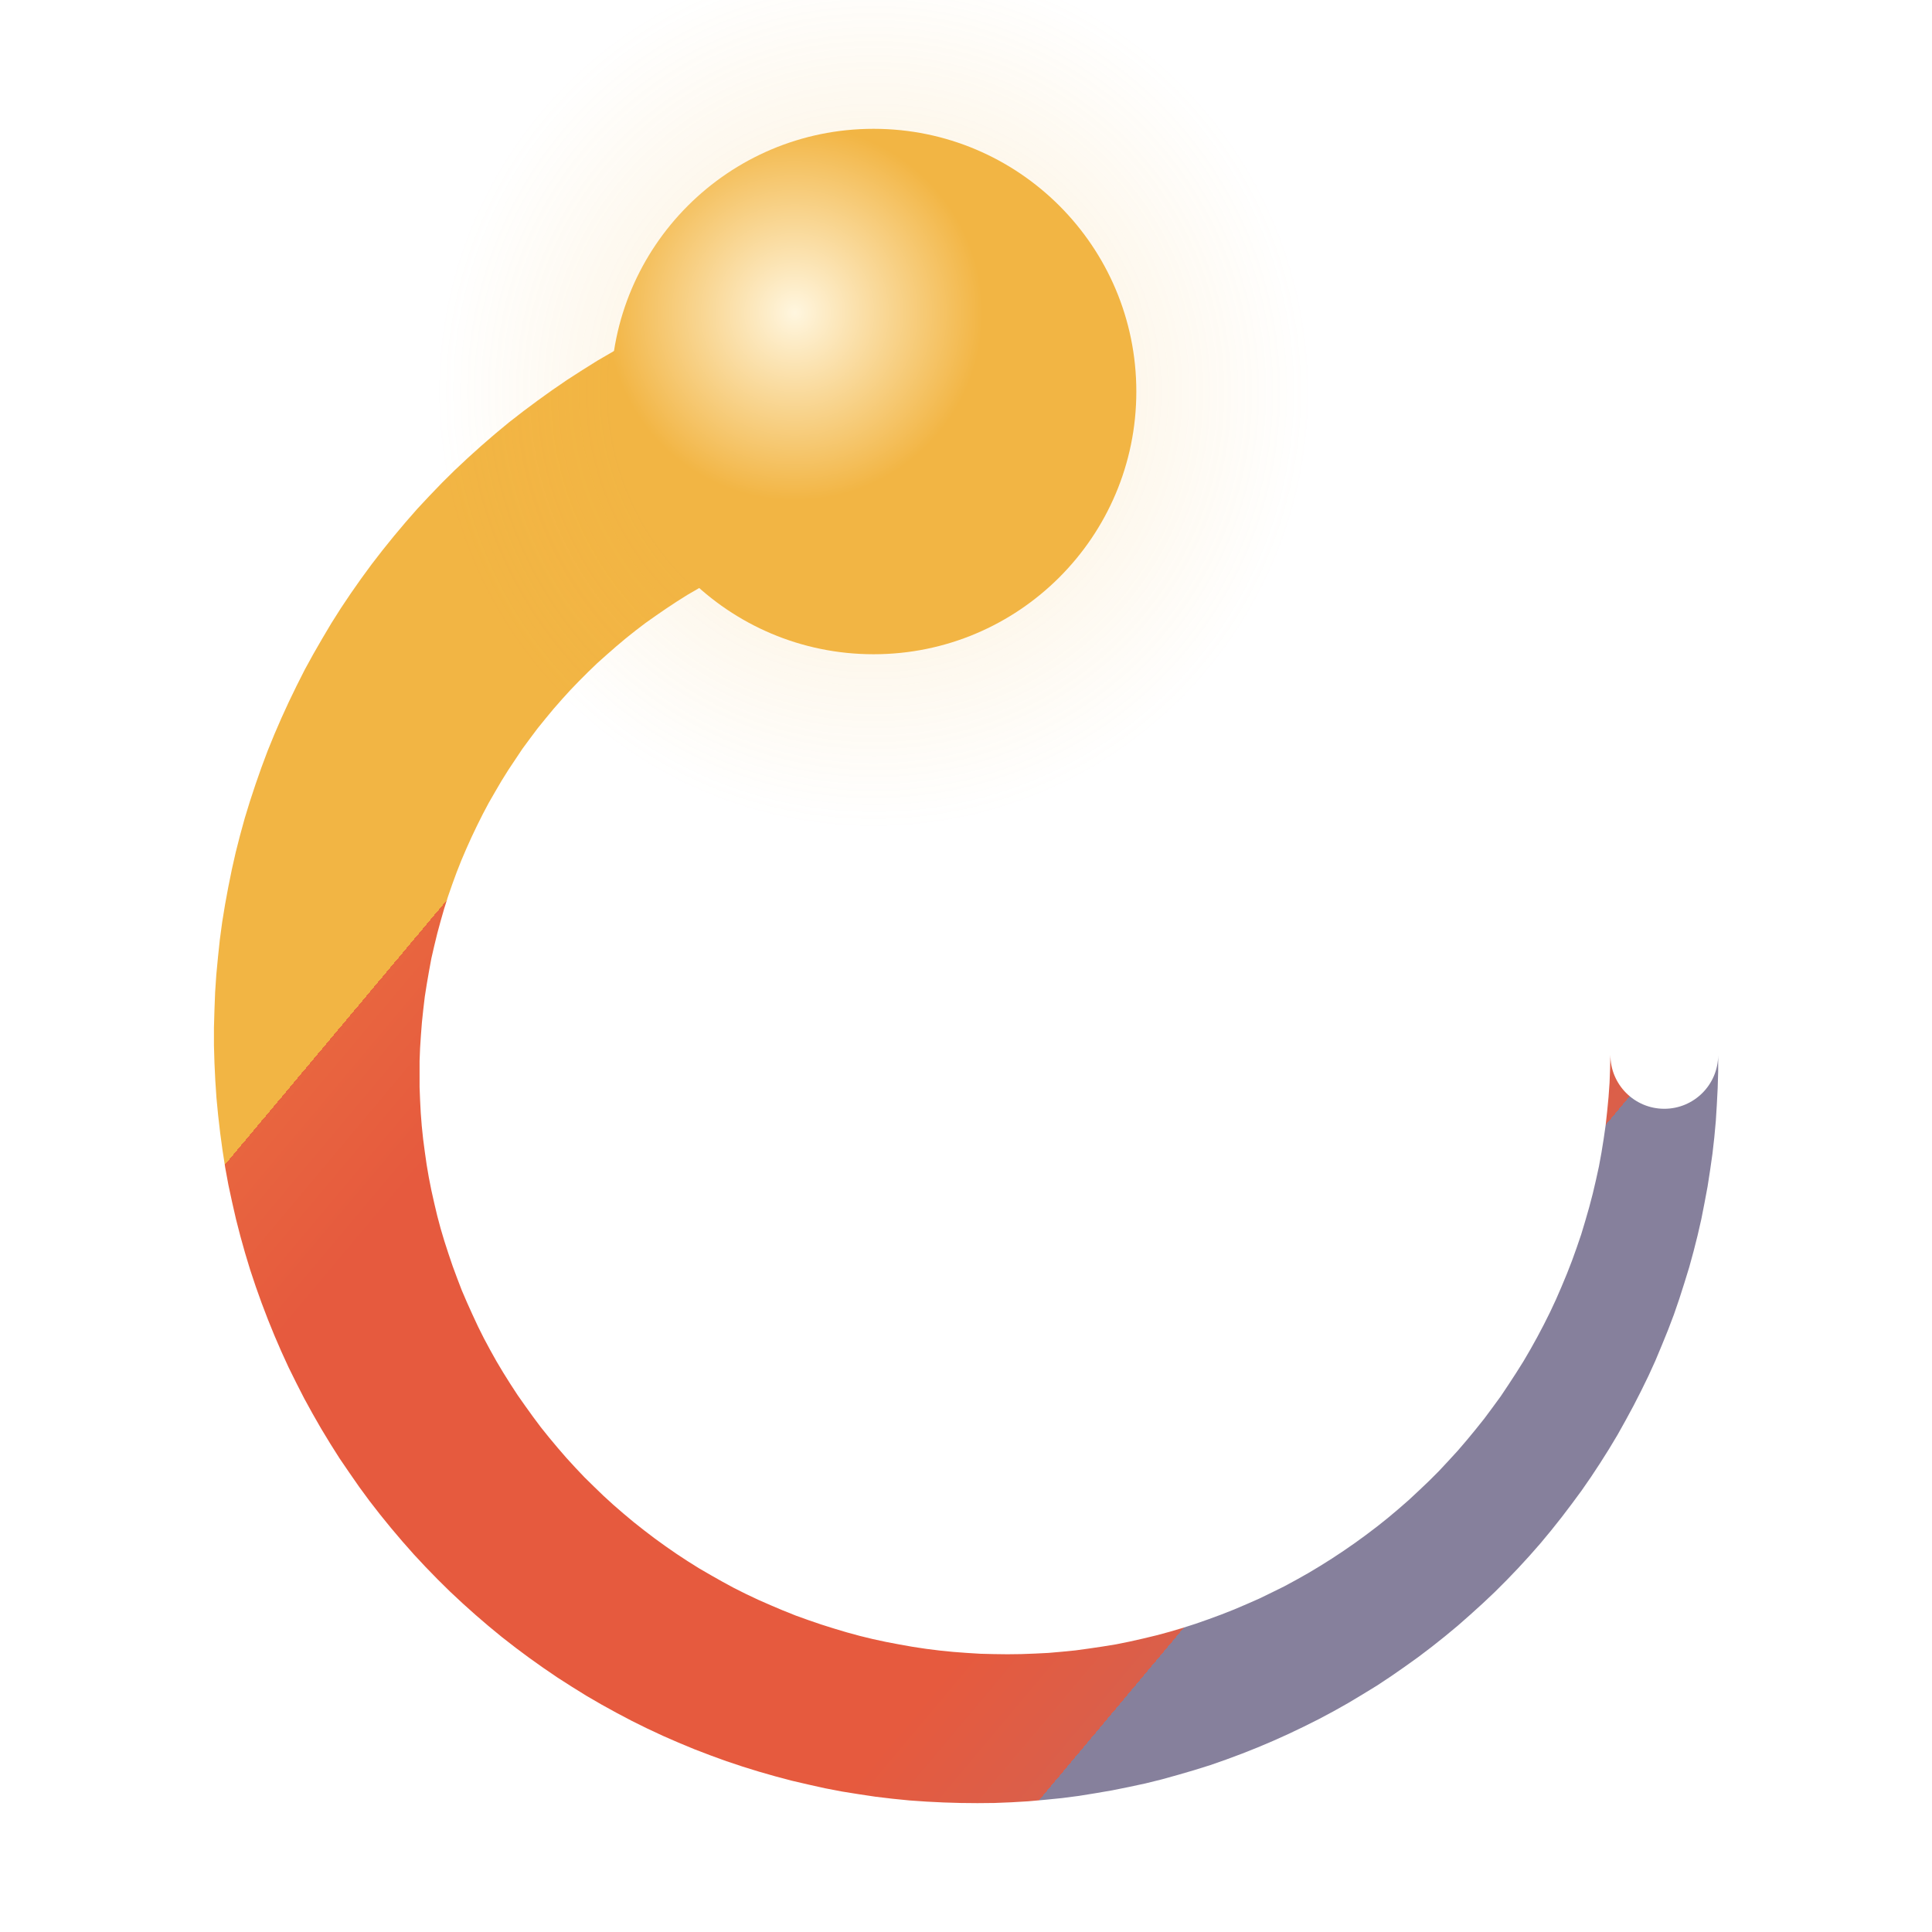
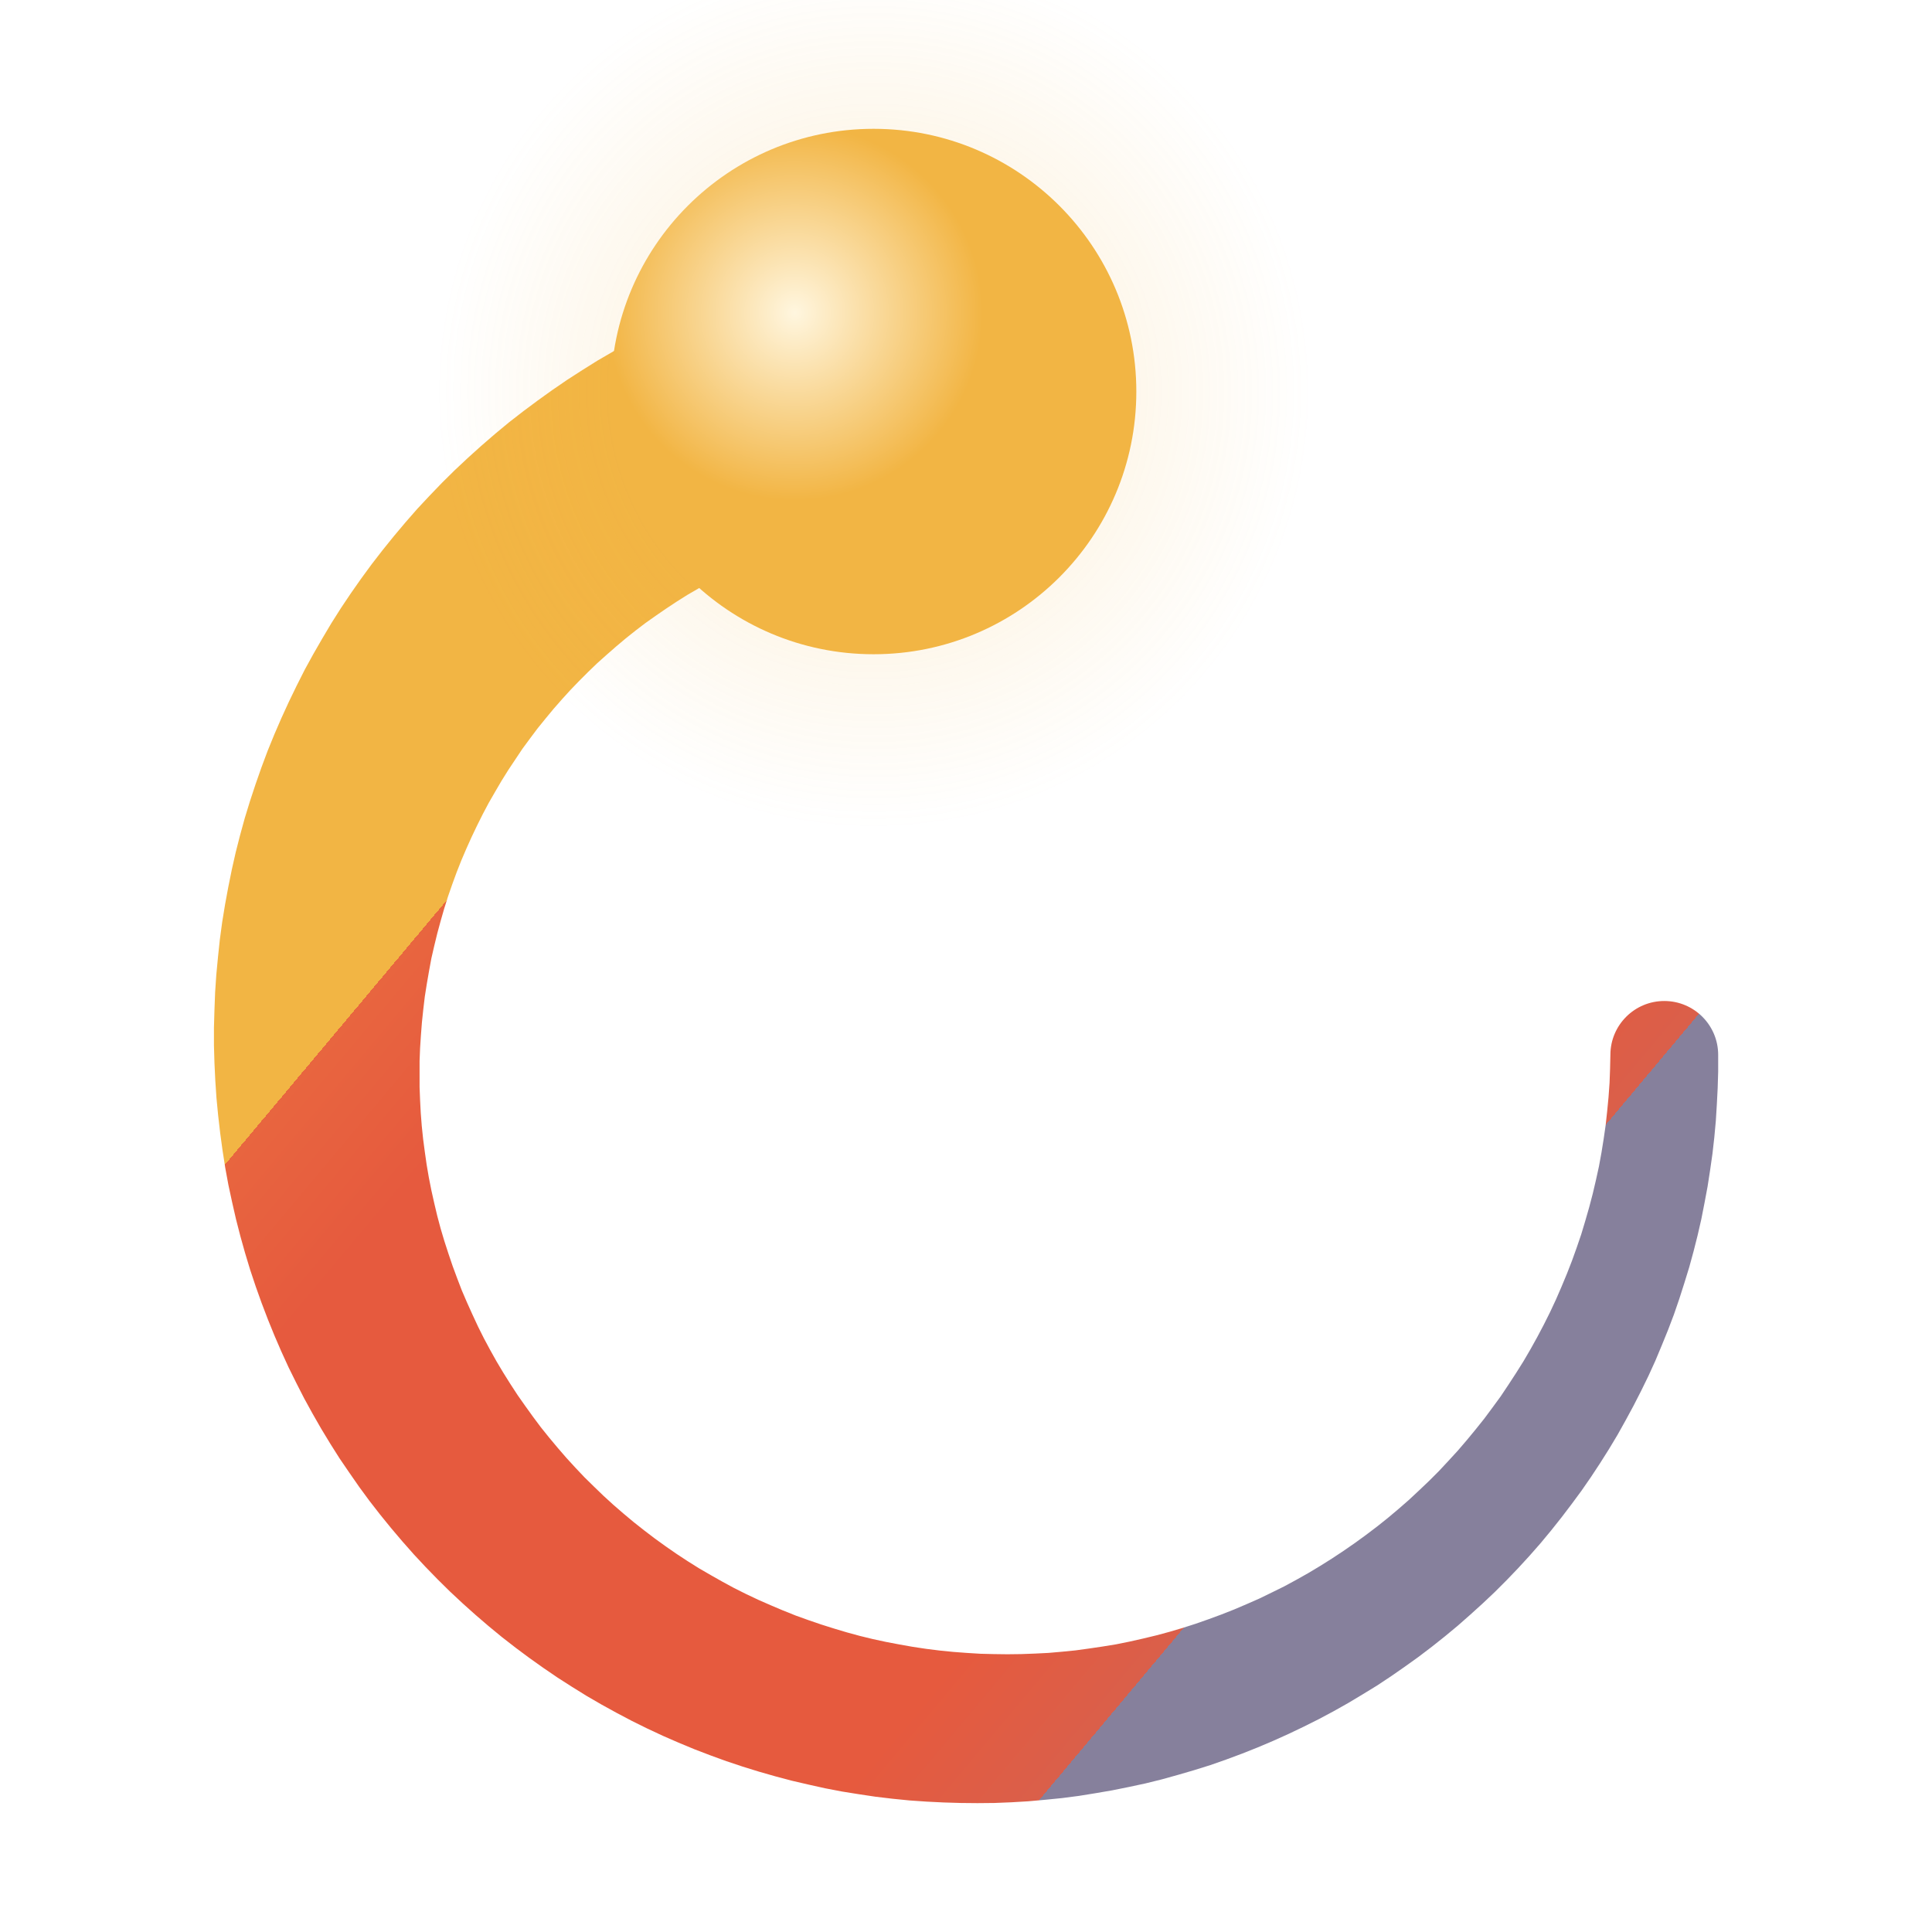
<svg xmlns="http://www.w3.org/2000/svg" viewBox="0 0 120 120">
  <defs>
    <linearGradient id="ff-fv-laco16-dn-g" gradientUnits="userSpaceOnUse" x1="100" y1="60" x2="53.05" y2="20.61">
      <stop offset="0" stop-color="#86809C" />
      <stop offset="0" stop-color="#B06F73" />
      <stop offset="0" stop-color="#DA5F4A" />
      <stop offset="0.15" stop-color="#E65A3E" />
      <stop offset="0.5" stop-color="#E65A3E" />
      <stop offset="0.85" stop-color="#E65A3E" />
      <stop offset="1" stop-color="#E8653F" />
      <stop offset="1" stop-color="#ED8D41" />
      <stop offset="1" stop-color="#F2B544" />
    </linearGradient>
    <radialGradient id="ff-fv-laco16-dn-h" cx="53.05" cy="20.61" r="26" gradientUnits="userSpaceOnUse">
      <stop offset="0" stop-color="#F2B544" stop-opacity="0.55" />
      <stop offset="0.35" stop-color="#F2B544" stop-opacity="0.16" />
      <stop offset="1" stop-color="#F2B544" stop-opacity="0" />
    </radialGradient>
    <radialGradient id="ff-fv-laco16-dn-c" cx="48.37" cy="15.93" r="20.28" gradientUnits="userSpaceOnUse">
      <stop offset="0" stop-color="#FFF6DF" />
      <stop offset="0.55" stop-color="#F2B544" />
      <stop offset="1" stop-color="#F2B544" />
    </radialGradient>
  </defs>
  <g transform="translate(-1.23 2.76) scale(1.04602)">
-     <path d="M96.8,59.99L96.78,60.84 96.75,61.66 96.69,62.5 96.61,63.33 96.52,64.16 96.4,64.99 96.27,65.8 96.12,66.62 95.94,67.44 95.75,68.25 95.54,69.05 95.31,69.85 95.07,70.65 94.8,71.44 94.52,72.22 94.22,72.99 93.9,73.76 93.57,74.52 93.22,75.27 92.85,76.01 92.46,76.75 92.06,77.47 91.64,78.19 91.2,78.89 90.75,79.58 90.29,80.27 89.8,80.94 89.31,81.6 88.79,82.25 88.27,82.88 87.73,83.51 87.17,84.12 86.61,84.72 86.03,85.3 85.43,85.87 84.83,86.43 84.21,86.97 83.58,87.5 82.94,88.01 82.28,88.51 81.62,88.99 80.94,89.46 80.26,89.91 79.56,90.35 78.86,90.77 78.15,91.17 77.43,91.56 76.7,91.92 75.96,92.28 75.21,92.61 74.46,92.93 73.7,93.23 72.94,93.51 72.17,93.78 71.39,94.03 70.61,94.26 69.83,94.47 69.04,94.66 68.24,94.84 67.45,95 66.65,95.13 65.84,95.25 65.04,95.36 64.23,95.44 63.43,95.51 62.62,95.55 61.81,95.58 61,95.59 60.19,95.58 59.39,95.56 58.58,95.51 57.78,95.45 56.98,95.37 56.18,95.27 55.38,95.15 54.59,95.01 53.8,94.86 53.01,94.69 52.23,94.5 51.46,94.29 50.69,94.06 49.93,93.82 49.17,93.56 48.42,93.29 47.67,92.99 46.94,92.68 46.21,92.36 45.49,92.02 44.77,91.66 44.07,91.28 43.38,90.89 42.69,90.49 42.02,90.07 41.35,89.63 40.7,89.18 40.05,88.71 39.42,88.23 38.8,87.74 38.19,87.23 37.59,86.71 37.01,86.18 36.44,85.63 35.88,85.08 35.34,84.51 34.8,83.92 34.29,83.33 33.78,82.72 33.29,82.11 32.82,81.48 32.36,80.84 31.91,80.2 31.48,79.54 31.06,78.87 30.66,78.2 30.28,77.52 29.91,76.83 29.56,76.13 29.23,75.42 28.91,74.71 28.6,73.99 28.32,73.26 28.05,72.53 27.8,71.79 27.56,71.05 27.34,70.31 27.14,69.56 26.96,68.8 26.79,68.04 26.64,67.28 26.51,66.52 26.4,65.75 26.3,64.99 26.22,64.22 26.16,63.45 26.12,62.68 26.09,61.91 26.09,61.13 26.09,60.36 26.12,59.6 26.17,58.83 26.23,58.06 26.31,57.3 26.4,56.54 26.52,55.78 26.65,55.03 26.79,54.27 26.96,53.53 27.14,52.79 27.34,52.05 27.55,51.32 27.78,50.59 28.03,49.87 28.29,49.16 28.57,48.45 28.87,47.75 29.18,47.06 29.51,46.37 29.85,45.69 30.2,45.03 30.58,44.37 30.96,43.72 31.36,43.08 31.78,42.45 32.2,41.82 32.65,41.21 33.1,40.61 33.57,40.03 34.05,39.45 34.55,38.88 35.05,38.33 35.57,37.79 36.1,37.26 36.64,36.74 37.2,36.24 37.76,35.75 38.33,35.27 38.92,34.8 39.51,34.35 40.12,33.92 40.73,33.5 41.35,33.09 42,32.68 42.64,32.31 43.29,31.94 43.94,31.6 44.61,31.26 45.27,30.95 45.95,30.65 46.63,30.36 47.32,30.09 48.01,29.84 48.71,29.6 49.41,29.38 50.09,29.18 50.8,28.99 51.54,28.81 52.26,28.66 52.95,28.52 53.67,28.4 54.42,28.29A7.8,7.8 0 0 1 51.69,12.93L50.65,13.15 49.6,13.4 48.53,13.69 47.49,13.99 46.48,14.3 45.45,14.65 44.41,15.02 43.41,15.42 42.41,15.83 41.42,16.27 40.45,16.73 39.48,17.21 38.53,17.71 37.59,18.23 36.66,18.77 35.75,19.34 34.85,19.92 33.96,20.53 33.11,21.14 32.25,21.78 31.4,22.44 30.58,23.12 29.77,23.82 28.97,24.54 28.19,25.27 27.43,26.02 26.69,26.79 25.96,27.57 25.26,28.37 24.57,29.19 23.9,30.02 23.25,30.86 22.62,31.72 22.01,32.59 21.42,33.47 20.85,34.37 20.31,35.28 19.78,36.2 19.27,37.13 18.79,38.08 18.33,39.03 17.89,39.99 17.47,40.96 17.07,41.94 16.7,42.93 16.35,43.93 16.02,44.93 15.71,45.94 15.43,46.96 15.17,47.98 14.94,49 14.73,50.04 14.54,51.07 14.37,52.11 14.23,53.15 14.12,54.19 14.02,55.24 13.95,56.28 13.91,57.33 13.88,58.38 13.88,59.43 13.91,60.47 13.96,61.52 14.03,62.56 14.13,63.6 14.25,64.64 14.39,65.67 14.55,66.7 14.74,67.73 14.96,68.75 15.19,69.76 15.45,70.77 15.73,71.77 16.03,72.76 16.36,73.75 16.71,74.73 17.08,75.7 17.47,76.66 17.88,77.61 18.31,78.55 18.77,79.48 19.24,80.4 19.74,81.31 20.25,82.2 20.79,83.09 21.34,83.96 21.92,84.81 22.51,85.66 23.12,86.49 23.75,87.3 24.4,88.1 25.07,88.89 25.75,89.66 26.45,90.41 27.17,91.15 27.9,91.87 28.65,92.57 29.41,93.25 30.19,93.92 30.98,94.57 31.79,95.2 32.61,95.81 33.44,96.4 34.29,96.98 35.15,97.53 36.02,98.07 36.9,98.58 37.79,99.07 38.7,99.55 39.61,100 40.53,100.43 41.47,100.84 42.41,101.23 43.35,101.59 44.31,101.94 45.27,102.26 46.24,102.56 47.22,102.84 48.2,103.1 49.19,103.33 50.18,103.55 51.17,103.74 52.17,103.9 53.17,104.05 54.18,104.17 55.18,104.27 56.19,104.34 57.2,104.39 58.21,104.42 59.22,104.43 60.23,104.42 61.23,104.38 62.24,104.32 63.24,104.23 64.24,104.13 65.24,104 66.23,103.84 67.22,103.67 68.21,103.47 69.19,103.26 70.16,103.02 71.13,102.75 72.09,102.47 73.05,102.17 73.99,101.84 74.93,101.49 75.86,101.12 76.78,100.73 77.69,100.32 78.59,99.89 79.49,99.44 80.37,98.97 81.24,98.48 82.09,97.97 82.94,97.45 83.77,96.9 84.59,96.33 85.4,95.75 86.19,95.15 86.97,94.53 87.73,93.9 88.48,93.24 89.22,92.57 89.94,91.89 90.64,91.19 91.33,90.47 92,89.74 92.65,89 93.28,88.24 93.9,87.46 94.5,86.67 95.09,85.87 95.65,85.06 96.19,84.24 96.72,83.4 97.23,82.55 97.71,81.69 98.18,80.82 98.63,79.94 99.06,79.06 99.47,78.16 99.85,77.25 100.22,76.34 100.57,75.42 100.89,74.49 101.19,73.55 101.48,72.61 101.74,71.66 101.98,70.71 102.2,69.75 102.39,68.78 102.57,67.82 102.72,66.85 102.86,65.87 102.97,64.9 103.06,63.92 103.12,62.95 103.17,61.97 103.2,60.98 103.2,60.01A3.2,3.2 0 0 1 96.8,59.99Z" fill="url(#ff-fv-laco16-dn-g)" />
+     <path d="M96.8,59.99L96.78,60.84 96.75,61.66 96.69,62.5 96.61,63.33 96.52,64.16 96.4,64.99 96.27,65.8 96.12,66.62 95.94,67.44 95.75,68.25 95.54,69.05 95.31,69.85 95.07,70.65 94.8,71.44 94.52,72.22 94.22,72.99 93.9,73.76 93.57,74.52 93.22,75.27 92.85,76.01 92.46,76.75 92.06,77.47 91.64,78.19 91.2,78.89 90.75,79.58 90.29,80.27 89.8,80.94 89.31,81.6 88.79,82.25 88.27,82.88 87.73,83.51 87.17,84.12 86.61,84.72 86.03,85.3 85.43,85.87 84.83,86.43 84.21,86.97 83.58,87.5 82.94,88.01 82.28,88.51 81.62,88.99 80.94,89.46 80.26,89.91 79.56,90.35 78.86,90.77 78.15,91.17 77.43,91.56 76.7,91.92 75.96,92.28 75.21,92.61 74.46,92.93 73.7,93.23 72.94,93.51 72.17,93.78 71.39,94.03 70.61,94.26 69.83,94.47 69.04,94.66 68.24,94.84 67.45,95 66.65,95.13 65.84,95.25 65.04,95.36 64.23,95.44 63.43,95.51 62.62,95.55 61.81,95.58 61,95.59 60.19,95.58 59.39,95.56 58.58,95.51 57.78,95.45 56.98,95.37 56.18,95.27 55.38,95.15 54.59,95.01 53.8,94.86 53.01,94.69 52.23,94.5 51.46,94.29 50.69,94.06 49.93,93.82 49.17,93.56 48.42,93.29 47.67,92.99 46.94,92.68 46.21,92.36 45.49,92.02 44.77,91.66 44.07,91.28 43.38,90.89 42.69,90.49 42.02,90.07 41.35,89.63 40.7,89.18 40.05,88.71 39.42,88.23 38.8,87.74 38.19,87.23 37.59,86.71 37.01,86.18 36.44,85.63 35.88,85.08 35.34,84.51 34.8,83.92 34.29,83.33 33.78,82.72 33.29,82.11 32.82,81.48 32.36,80.84 31.91,80.2 31.48,79.54 31.06,78.87 30.66,78.2 30.28,77.52 29.91,76.83 29.56,76.13 29.23,75.42 28.91,74.71 28.6,73.99 28.32,73.26 28.05,72.53 27.8,71.79 27.56,71.05 27.34,70.31 27.14,69.56 26.96,68.8 26.79,68.04 26.64,67.28 26.51,66.52 26.4,65.75 26.3,64.99 26.22,64.22 26.16,63.45 26.12,62.68 26.09,61.91 26.09,61.13 26.09,60.36 26.12,59.6 26.17,58.83 26.23,58.06 26.31,57.3 26.4,56.54 26.52,55.78 26.65,55.03 26.79,54.27 26.96,53.53 27.14,52.79 27.34,52.05 27.55,51.32 27.78,50.59 28.03,49.87 28.29,49.16 28.57,48.45 28.87,47.75 29.18,47.06 29.51,46.37 29.85,45.69 30.2,45.03 30.58,44.37 30.96,43.72 31.36,43.08 31.78,42.45 32.2,41.82 32.65,41.21 33.1,40.61 33.57,40.03 34.05,39.45 34.55,38.88 35.05,38.33 35.57,37.79 36.1,37.26 36.64,36.74 37.2,36.24 37.76,35.75 38.33,35.27 38.92,34.8 39.51,34.35 40.12,33.92 40.73,33.5 41.35,33.09 42,32.68 42.64,32.31 43.29,31.94 43.94,31.6 44.61,31.26 45.27,30.95 45.95,30.65 46.63,30.36 47.32,30.09 48.01,29.84 48.71,29.6 49.41,29.38 50.09,29.18 50.8,28.99 51.54,28.81 52.26,28.66 52.95,28.52 53.67,28.4 54.42,28.29A7.8,7.8 0 0 0 51.69,12.93L50.65,13.15 49.6,13.4 48.53,13.69 47.49,13.99 46.48,14.3 45.45,14.65 44.41,15.02 43.41,15.42 42.41,15.83 41.42,16.27 40.45,16.73 39.48,17.21 38.53,17.71 37.59,18.23 36.66,18.77 35.75,19.34 34.85,19.92 33.96,20.53 33.11,21.14 32.25,21.78 31.4,22.44 30.58,23.12 29.77,23.82 28.97,24.54 28.19,25.27 27.43,26.02 26.69,26.79 25.96,27.57 25.26,28.37 24.57,29.19 23.9,30.02 23.25,30.86 22.62,31.72 22.01,32.59 21.42,33.47 20.85,34.37 20.31,35.28 19.78,36.2 19.27,37.13 18.79,38.08 18.33,39.03 17.89,39.99 17.47,40.96 17.07,41.94 16.7,42.93 16.35,43.93 16.02,44.93 15.71,45.94 15.43,46.96 15.17,47.98 14.94,49 14.73,50.04 14.54,51.07 14.37,52.11 14.23,53.15 14.12,54.19 14.02,55.24 13.95,56.28 13.91,57.33 13.88,58.38 13.88,59.43 13.91,60.47 13.96,61.52 14.03,62.56 14.13,63.6 14.25,64.64 14.39,65.67 14.55,66.7 14.74,67.73 14.96,68.75 15.19,69.76 15.45,70.77 15.73,71.77 16.03,72.76 16.36,73.75 16.71,74.73 17.08,75.7 17.47,76.66 17.88,77.61 18.31,78.55 18.77,79.48 19.24,80.4 19.74,81.31 20.25,82.2 20.79,83.09 21.34,83.96 21.92,84.81 22.51,85.66 23.12,86.49 23.75,87.3 24.4,88.1 25.07,88.89 25.75,89.66 26.45,90.41 27.17,91.15 27.9,91.87 28.65,92.57 29.41,93.25 30.19,93.92 30.98,94.57 31.79,95.2 32.61,95.81 33.44,96.4 34.29,96.98 35.15,97.53 36.02,98.07 36.9,98.58 37.79,99.07 38.7,99.55 39.61,100 40.53,100.43 41.47,100.84 42.41,101.23 43.35,101.59 44.31,101.94 45.27,102.26 46.24,102.56 47.22,102.84 48.2,103.1 49.19,103.33 50.18,103.55 51.17,103.74 52.17,103.9 53.17,104.05 54.18,104.17 55.18,104.27 56.19,104.34 57.2,104.39 58.21,104.42 59.22,104.43 60.23,104.42 61.23,104.38 62.24,104.32 63.24,104.23 64.24,104.13 65.24,104 66.23,103.84 67.22,103.67 68.21,103.47 69.19,103.26 70.16,103.02 71.13,102.75 72.09,102.47 73.05,102.17 73.99,101.84 74.93,101.49 75.86,101.12 76.78,100.73 77.69,100.32 78.59,99.89 79.49,99.44 80.37,98.97 81.24,98.48 82.09,97.97 82.94,97.45 83.77,96.9 84.59,96.33 85.4,95.75 86.19,95.15 86.97,94.53 87.73,93.9 88.48,93.24 89.22,92.57 89.94,91.89 90.64,91.19 91.33,90.47 92,89.74 92.65,89 93.28,88.24 93.9,87.46 94.5,86.67 95.09,85.87 95.65,85.06 96.19,84.24 96.72,83.4 97.23,82.55 97.71,81.69 98.18,80.82 98.63,79.94 99.06,79.06 99.47,78.16 99.85,77.25 100.22,76.34 100.57,75.42 100.89,74.49 101.19,73.55 101.48,72.61 101.74,71.66 101.98,70.71 102.2,69.75 102.39,68.78 102.57,67.82 102.72,66.85 102.86,65.87 102.97,64.9 103.06,63.92 103.12,62.95 103.17,61.97 103.2,60.98 103.2,60.01A3.2,3.2 0 0 0 96.8,59.99Z" fill="url(#ff-fv-laco16-dn-g)" />
    <circle cx="53.05" cy="20.61" r="26" fill="url(#ff-fv-laco16-dn-h)" />
    <circle cx="53.05" cy="20.61" r="15.6" fill="url(#ff-fv-laco16-dn-c)" />
  </g>
</svg>
